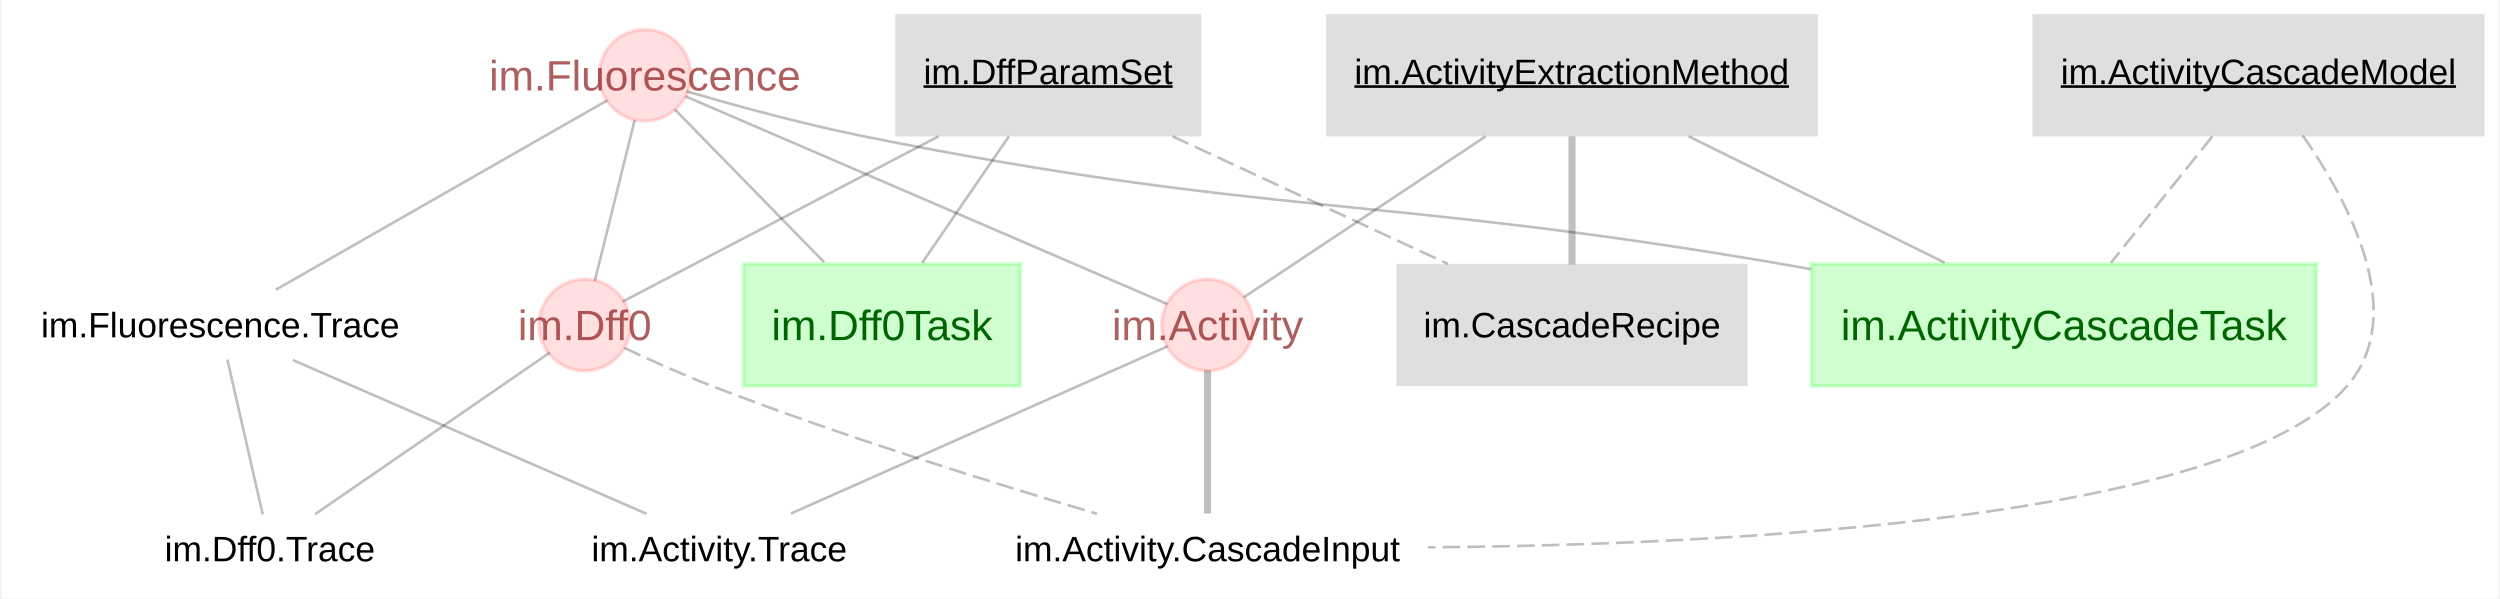
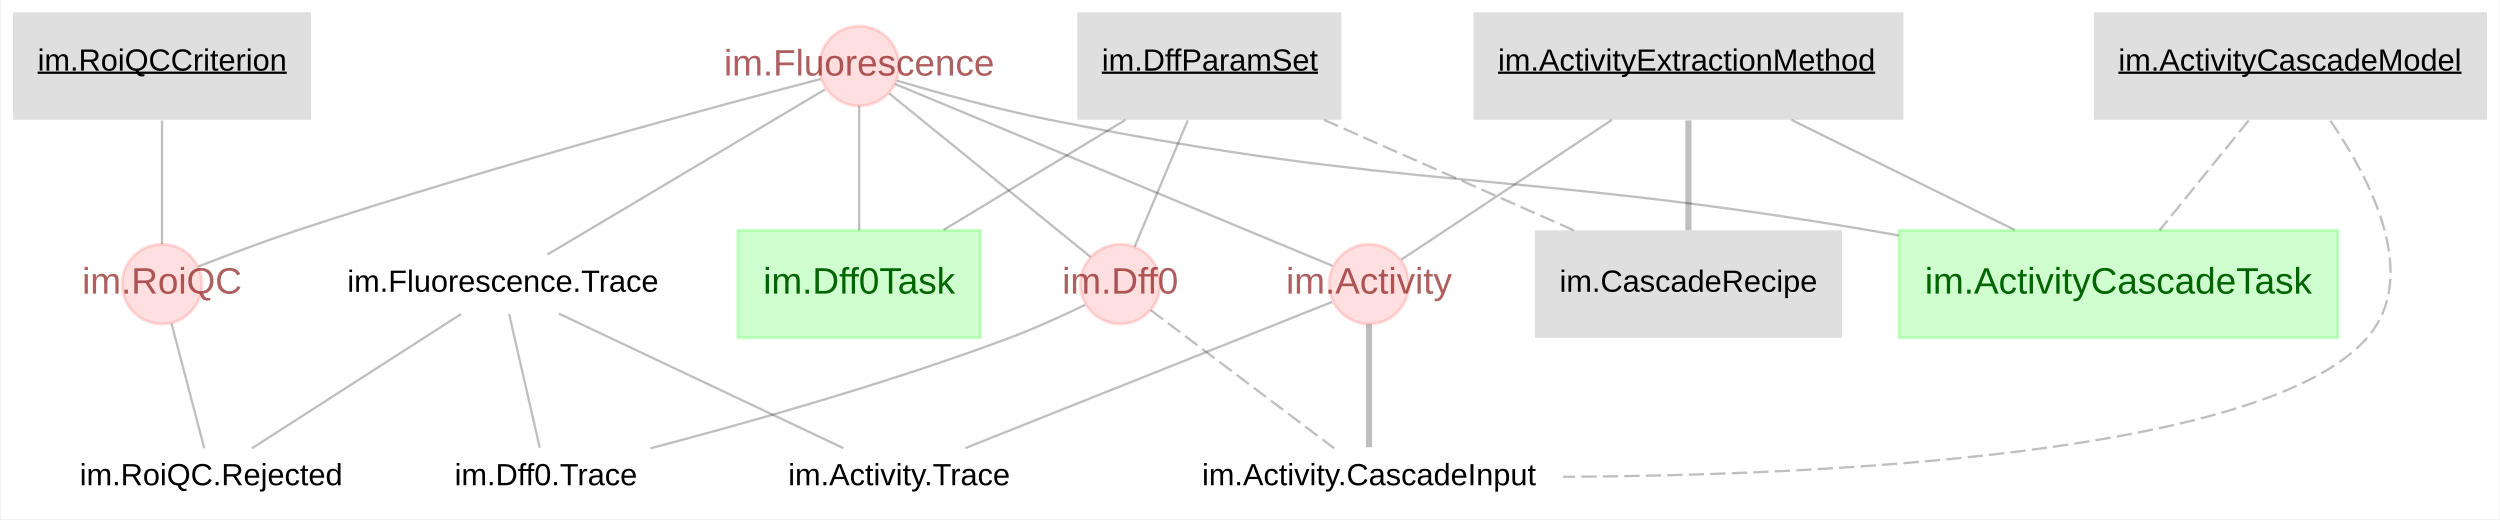
- <svg xmlns="http://www.w3.org/2000/svg" xmlns:xlink="http://www.w3.org/1999/xlink" width="706pt" height="169pt" viewBox="0.00 0.00 705.75 169.12">
-   <g id="graph0" class="graph" transform="scale(1 1) rotate(0) translate(4 165.12)">
-     <polygon fill="white" stroke="none" points="-4,4 -4,-165.12 701.75,-165.12 701.75,4 -4,4" />
+ <svg xmlns="http://www.w3.org/2000/svg" xmlns:xlink="http://www.w3.org/1999/xlink" width="814pt" height="169pt" viewBox="0.00 0.00 813.50 169.00">
+   <g id="graph0" class="graph" transform="scale(1 1) rotate(0) translate(4 165)">
+     <polygon fill="white" stroke="transparent" points="-4,4 -4,-165 809.5,-165 809.5,4 -4,4" />
    <g id="node1" class="node">
      <g id="a_node1">
-         <a xlink:title="→ im.Segmentation ">
-           <ellipse fill="#ff0000" fill-opacity="0.125" stroke="#ff0000" stroke-opacity="0.125" cx="177.88" cy="-143.84" rx="12.96" ry="12.96" />
-           <text text-anchor="middle" x="177.88" y="-139.56" font-family="arial" font-size="12.00" fill="#7f0000" fill-opacity="0.627">im.Fluorescence</text>
-         </a>
-       </g>
+         <a xlink:title="→ im.RoiQC → im.Fluorescence.Trace ">
+           <polygon fill="transparent" stroke="transparent" points="115.5,-19 13.5,-19 13.5,0 115.5,0 115.5,-19" />
+           <text text-anchor="middle" x="64.5" y="-7" font-family="arial" font-size="10.00">im.RoiQC.Rejected</text>
+         </a>
+       </g>
+     </g>
+     <g id="node2" class="node">
+       <g id="a_node2">
+         <a xlink:title="model_name            ------------------------------ model_path            model_description=&quot;&quot;  ">
+           <polygon fill="#000000" fill-opacity="0.125" stroke="transparent" points="805.5,-161 677.5,-161 677.5,-126 805.5,-126 805.5,-161" />
+           <text text-anchor="start" x="685.5" y="-142" font-family="arial" text-decoration="underline" font-size="10.00">im.ActivityCascadeModel</text>
+         </a>
+       </g>
+     </g>
+     <g id="node5" class="node">
+       <g id="a_node5">
+         <a xlink:title="→ im.Activity ------------------------------ → im.Dff0 → im.ActivityCascadeModel cascade_commit        element_version       computed_at           ">
+           <polygon fill="transparent" stroke="transparent" points="504.5,-19 378.5,-19 378.5,0 504.5,0 504.5,-19" />
+           <text text-anchor="middle" x="441.5" y="-7" font-family="arial" font-size="10.00">im.Activity.CascadeInput</text>
+         </a>
+       </g>
+     </g>
+     <g id="edge1" class="edge">
+       <path fill="none" stroke="#000000" stroke-width="0.75" stroke-dasharray="5,2" stroke-opacity="0.251" d="M754.52,-125.68C767.73,-106.43 783.95,-75 766.5,-55 733.23,-16.86 589.48,-10.23 504.71,-9.74" />
+     </g>
+     <g id="node13" class="node">
+       <g id="a_node13">
+         <a xlink:title="→ im.Fluorescence → im.ActivityExtractionMethod ------------------------------ → im.ActivityCascadeModel ">
+           <polygon fill="#00ff00" fill-opacity="0.188" stroke="#00ff00" stroke-opacity="0.188" points="757,-90 614,-90 614,-55 757,-55 757,-90" />
+           <text text-anchor="middle" x="685.5" y="-69.4" font-family="arial" font-size="12.00" fill="darkgreen">im.ActivityCascadeTask</text>
+         </a>
+       </g>
+     </g>
+     <g id="edge2" class="edge">
+       <path fill="none" stroke="#000000" stroke-width="0.75" stroke-dasharray="5,2" stroke-opacity="0.251" d="M727.94,-125.8C719.14,-114.95 707.71,-100.87 698.93,-90.05" />
    </g>
    <g id="node3" class="node">
      <g id="a_node3">
-         <a xlink:title="→ im.Fluorescence → im.DffParamSet ------------------------------ fps                   n_masks               n_frames              dark_signal           dark_frame_start=null  dark_frame_stop=null  dark_source           n_f0_nonpositive      element_version       compute_seconds       ">
-           <ellipse fill="#ff0000" fill-opacity="0.125" stroke="#ff0000" stroke-opacity="0.125" cx="160.88" cy="-73.28" rx="12.96" ry="12.96" />
-           <text text-anchor="middle" x="160.88" y="-69" font-family="arial" font-size="12.00" fill="#7f0000" fill-opacity="0.627">im.Dff0</text>
-         </a>
-       </g>
-     </g>
-     <g id="edge1" class="edge">
-       <path fill="none" stroke="#000000" stroke-width="0.75" stroke-opacity="0.251" d="M174.99,-131.21C171.85,-118.53 166.84,-98.35 163.72,-85.74" />
-     </g>
-     <g id="node5" class="node">
-       <g id="a_node5">
        <a xlink:title="→ im.Fluorescence → im.ActivityExtractionMethod ">
-           <ellipse fill="#ff0000" fill-opacity="0.125" stroke="#ff0000" stroke-opacity="0.125" cx="336.88" cy="-73.28" rx="12.96" ry="12.96" />
-           <text text-anchor="middle" x="336.88" y="-69" font-family="arial" font-size="12.00" fill="#7f0000" fill-opacity="0.627">im.Activity</text>
-         </a>
-       </g>
-     </g>
-     <g id="edge2" class="edge">
-       <path fill="none" stroke="#000000" stroke-width="0.75" stroke-opacity="0.251" d="M189.31,-137.91C218.65,-125.26 296.32,-91.77 325.54,-79.17" />
+           <ellipse fill="#ff0000" fill-opacity="0.125" stroke="#ff0000" stroke-opacity="0.125" cx="441.5" cy="-72.5" rx="13" ry="13" />
+           <text text-anchor="middle" x="441.5" y="-69.4" font-family="arial" font-size="12.00" fill="#7f0000" fill-opacity="0.627">im.Activity</text>
+         </a>
+       </g>
+     </g>
+     <g id="edge3" class="edge">
+       <path fill="none" stroke="#000000" stroke-width="2" stroke-opacity="0.251" d="M441.5,-59.45C441.5,-47.64 441.5,-29.93 441.5,-19.36" />
    </g>
    <g id="node9" class="node">
      <g id="a_node9">
+         <a xlink:title="→ im.Activity → im.Fluorescence.Trace ------------------------------ activity_trace        INDEX (activity_trace) ">
+           <polygon fill="transparent" stroke="transparent" points="333.5,-19 243.5,-19 243.5,0 333.5,0 333.5,-19" />
+           <text text-anchor="middle" x="288.5" y="-7" font-family="arial" font-size="10.00">im.Activity.Trace</text>
+         </a>
+       </g>
+     </g>
+     <g id="edge4" class="edge">
+       <path fill="none" stroke="#000000" stroke-width="0.75" stroke-opacity="0.251" d="M429.49,-66.71C403.71,-56.43 342.74,-32.13 310.07,-19.1" />
+     </g>
+     <g id="node4" class="node">
+       <g id="a_node4">
        <a xlink:title="→ im.Fluorescence → im.Segmentation.Mask → `roselab_scan`.`#channel`.proj(fluo_channel=&quot;channel&quot;) ------------------------------ fluorescence          neuropil_fluorescence=null  INDEX (fluorescence) INDEX (neuropil_fluorescence) ">
-           <polygon fill="none" stroke="none" points="115.75,-83.28 0,-83.28 0,-63.28 115.75,-63.28 115.75,-83.28" />
-           <text text-anchor="middle" x="57.88" y="-69.78" font-family="arial" font-size="10.00">im.Fluorescence.Trace</text>
-         </a>
-       </g>
-     </g>
-     <g id="edge3" class="edge">
-       <path fill="none" stroke="#000000" stroke-width="0.75" stroke-opacity="0.251" d="M167.23,-136.76C146,-124.63 98.35,-97.4 73.55,-83.23" />
-     </g>
-     <g id="node10" class="node">
-       <g id="a_node10">
-         <a xlink:title="→ im.Fluorescence → im.ActivityExtractionMethod ------------------------------ → im.ActivityCascadeModel ">
-           <polygon fill="#00ff00" fill-opacity="0.188" stroke="#00ff00" stroke-opacity="0.188" points="650.25,-90.56 507.5,-90.56 507.5,-56 650.25,-56 650.25,-90.56" />
-           <text text-anchor="middle" x="578.88" y="-69" font-family="arial" font-size="12.00" fill="darkgreen">im.ActivityCascadeTask</text>
-         </a>
-       </g>
-     </g>
-     <g id="edge4" class="edge">
-       <path fill="none" stroke="#000000" stroke-width="0.75" stroke-opacity="0.251" d="M189.66,-139.3C202.06,-135.68 222.2,-130.1 239.88,-126.56 353.83,-103.76 384.32,-110.16 498.88,-90.56 501.67,-90.08 504.51,-89.58 507.39,-89.06" />
-     </g>
-     <g id="node11" class="node">
-       <g id="a_node11">
-         <a xlink:title="→ im.Fluorescence → im.DffParamSet ------------------------------ task_owner            task_note=&quot;&quot;          ">
-           <polygon fill="#00ff00" fill-opacity="0.188" stroke="#00ff00" stroke-opacity="0.188" points="284,-90.56 205.75,-90.56 205.75,-56 284,-56 284,-90.56" />
-           <text text-anchor="middle" x="244.88" y="-69" font-family="arial" font-size="12.00" fill="darkgreen">im.Dff0Task</text>
+           <polygon fill="transparent" stroke="transparent" points="217.5,-82 101.5,-82 101.5,-63 217.5,-63 217.5,-82" />
+           <text text-anchor="middle" x="159.5" y="-70" font-family="arial" font-size="10.00">im.Fluorescence.Trace</text>
        </a>
      </g>
    </g>
    <g id="edge5" class="edge">
-       <path fill="none" stroke="#000000" stroke-width="0.75" stroke-opacity="0.251" d="M186.36,-134.16C196.92,-123.35 215.2,-104.65 228.52,-91.02" />
-     </g>
-     <g id="node2" class="node">
-       <g id="a_node2">
-         <a xlink:title="→ im.Activity → im.Fluorescence.Trace ------------------------------ activity_trace        INDEX (activity_trace) ">
-           <polygon fill="none" stroke="none" points="243.25,-20 154.5,-20 154.5,0 243.25,0 243.25,-20" />
-           <text text-anchor="middle" x="198.88" y="-6.5" font-family="arial" font-size="10.00">im.Activity.Trace</text>
-         </a>
-       </g>
+       <path fill="none" stroke="#000000" stroke-width="0.75" stroke-opacity="0.251" d="M145.89,-62.76C127.73,-51.1 95.77,-30.58 77.78,-19.03" />
+     </g>
+     <g id="edge6" class="edge">
+       <path fill="none" stroke="#000000" stroke-width="0.75" stroke-opacity="0.251" d="M177.71,-62.89C202.29,-51.26 245.85,-30.67 270.38,-19.07" />
    </g>
    <g id="node12" class="node">
      <g id="a_node12">
        <a xlink:title="→ im.Dff0 → im.Fluorescence.Trace ------------------------------ dff                   f0_median             f0_min                f0_nonpositive        INDEX (dff) ">
-           <polygon fill="none" stroke="none" points="109.88,-20 33.88,-20 33.88,0 109.88,0 109.88,-20" />
-           <text text-anchor="middle" x="71.88" y="-6.5" font-family="arial" font-size="10.00">im.Dff0.Trace</text>
-         </a>
-       </g>
-     </g>
-     <g id="edge6" class="edge">
-       <path fill="none" stroke="#000000" stroke-width="0.75" stroke-opacity="0.251" d="M151.01,-65.49C134.81,-54.33 102.57,-32.14 84.65,-19.8" />
-     </g>
-     <g id="node13" class="node">
-       <g id="a_node13">
-         <a xlink:title="→ im.Activity ------------------------------ → im.Dff0 → im.ActivityCascadeModel cascade_commit        element_version       computed_at           ">
-           <polygon fill="none" stroke="none" points="399.25,-20 274.5,-20 274.5,0 399.25,0 399.25,-20" />
-           <text text-anchor="middle" x="336.88" y="-6.5" font-family="arial" font-size="10.00">im.Activity.CascadeInput</text>
+           <polygon fill="transparent" stroke="transparent" points="211.5,-19 135.5,-19 135.5,0 211.5,0 211.5,-19" />
+           <text text-anchor="middle" x="173.5" y="-7" font-family="arial" font-size="10.00">im.Dff0.Trace</text>
        </a>
      </g>
    </g>
    <g id="edge7" class="edge">
-       <path fill="none" stroke="#000000" stroke-width="0.75" stroke-dasharray="5,2" stroke-opacity="0.251" d="M172.08,-66.81C179.12,-63.48 188.43,-59.26 196.88,-56 233.68,-41.82 277.05,-28.36 305.66,-19.92" />
-     </g>
-     <g id="node4" class="node">
-       <g id="a_node4">
-         <a xlink:title="→ im.ActivityExtractionMethod ------------------------------ → im.DffParamSet ">
-           <polygon fill="#000000" fill-opacity="0.125" stroke="none" points="489.5,-90.56 390.25,-90.56 390.25,-56 489.5,-56 489.5,-90.56" />
-           <text text-anchor="middle" x="439.88" y="-69.78" font-family="arial" font-size="10.00">im.CascadeRecipe</text>
-         </a>
-       </g>
-     </g>
-     <g id="edge8" class="edge">
-       <path fill="none" stroke="#000000" stroke-width="0.75" stroke-opacity="0.251" d="M325.58,-67.27C302.28,-56.92 248.59,-33.08 219.13,-19.99" />
-     </g>
-     <g id="edge9" class="edge">
-       <path fill="none" stroke="#000000" stroke-width="2" stroke-opacity="0.251" d="M336.88,-60.46C336.88,-48.64 336.88,-30.71 336.88,-19.99" />
+       <path fill="none" stroke="#000000" stroke-width="0.75" stroke-opacity="0.251" d="M161.51,-62.76C164.17,-51.16 168.84,-30.81 171.5,-19.22" />
    </g>
    <g id="node6" class="node">
      <g id="a_node6">
-         <a xlink:title="model_name            ------------------------------ model_path            model_description=&quot;&quot;  ">
-           <polygon fill="#000000" fill-opacity="0.125" stroke="none" points="697.75,-161.12 570,-161.12 570,-126.56 697.75,-126.56 697.75,-161.12" />
-           <text text-anchor="start" x="578" y="-141.34" font-family="arial" text-decoration="underline" font-size="10.00">im.ActivityCascadeModel</text>
-         </a>
-       </g>
-     </g>
-     <g id="edge10" class="edge">
-       <path fill="none" stroke="#000000" stroke-width="0.75" stroke-dasharray="5,2" stroke-opacity="0.251" d="M620.84,-126.59C612.2,-115.82 600.9,-101.73 592.2,-90.89" />
-     </g>
-     <g id="edge11" class="edge">
-       <path fill="none" stroke="#000000" stroke-width="0.75" stroke-dasharray="5,2" stroke-opacity="0.251" d="M646.37,-126.84C659.61,-107.81 676.38,-76.12 658.88,-56 625.9,-18.1 483.11,-11.15 399.15,-10.43" />
+         <a xlink:title="→ im.ActivityExtractionMethod ------------------------------ → im.DffParamSet ">
+           <polygon fill="#000000" fill-opacity="0.125" stroke="transparent" points="595.5,-90 495.5,-90 495.5,-55 595.5,-55 595.5,-90" />
+           <text text-anchor="middle" x="545.5" y="-70" font-family="arial" font-size="10.00">im.CascadeRecipe</text>
+         </a>
+       </g>
    </g>
    <g id="node7" class="node">
      <g id="a_node7">
        <a xlink:title="dff_paramset_idx      ------------------------------ dff_desc              dff_hash              dark_method           dark_frame_start=null  dark_frame_stop=null  dark_margin_s=null    neuropil_factor       neuropil_offset       detrend_method        detrend_window_s=null  baseline_method       baseline_percentile=null  baseline_window_s=null  baseline_smooth_s=null  baseline_step=1       f0_floor_method       f0_floor_value=null   extra=null            UNIQUE INDEX (dff_hash) ">
-           <polygon fill="#000000" fill-opacity="0.125" stroke="none" points="335.12,-161.12 248.62,-161.12 248.62,-126.56 335.12,-126.56 335.12,-161.12" />
-           <text text-anchor="start" x="256.62" y="-141.34" font-family="arial" text-decoration="underline" font-size="10.00">im.DffParamSet</text>
-         </a>
-       </g>
-     </g>
-     <g id="edge12" class="edge">
-       <path fill="none" stroke="#000000" stroke-width="0.75" stroke-opacity="0.251" d="M260.83,-126.59C232.08,-111.55 190.95,-90.02 171.65,-79.92" />
-     </g>
-     <g id="edge13" class="edge">
-       <path fill="none" stroke="#000000" stroke-width="0.75" stroke-dasharray="5,2" stroke-opacity="0.251" d="M326.95,-126.59C350.46,-115.7 381.29,-101.42 404.8,-90.53" />
-     </g>
-     <g id="edge14" class="edge">
-       <path fill="none" stroke="#000000" stroke-width="0.75" stroke-opacity="0.251" d="M280.74,-126.59C273.35,-115.82 263.69,-101.73 256.26,-90.89" />
+           <polygon fill="#000000" fill-opacity="0.125" stroke="transparent" points="432.5,-161 346.5,-161 346.5,-126 432.5,-126 432.5,-161" />
+           <text text-anchor="start" x="354.5" y="-142" font-family="arial" text-decoration="underline" font-size="10.00">im.DffParamSet</text>
+         </a>
+       </g>
+     </g>
+     <g id="edge8" class="edge">
+       <path fill="none" stroke="#000000" stroke-width="0.75" stroke-dasharray="5,2" stroke-opacity="0.251" d="M426.87,-125.97C451.47,-115.09 483.57,-100.89 508.17,-90.01" />
+     </g>
+     <g id="node11" class="node">
+       <g id="a_node11">
+         <a xlink:title="→ im.Fluorescence → im.DffParamSet ------------------------------ fps                   n_masks               n_frames              dark_signal           dark_frame_start=null  dark_frame_stop=null  dark_source           n_f0_nonpositive      element_version       compute_seconds       ">
+           <ellipse fill="#ff0000" fill-opacity="0.125" stroke="#ff0000" stroke-opacity="0.125" cx="360.5" cy="-72.5" rx="13" ry="13" />
+           <text text-anchor="middle" x="360.5" y="-69.4" font-family="arial" font-size="12.00" fill="#7f0000" fill-opacity="0.627">im.Dff0</text>
+         </a>
+       </g>
+     </g>
+     <g id="edge9" class="edge">
+       <path fill="none" stroke="#000000" stroke-width="0.75" stroke-opacity="0.251" d="M382.48,-125.8C377.12,-113.03 369.87,-95.8 365.19,-84.66" />
+     </g>
+     <g id="node14" class="node">
+       <g id="a_node14">
+         <a xlink:title="→ im.Fluorescence → im.DffParamSet ------------------------------ task_owner            task_note=&quot;&quot;          ">
+           <polygon fill="#00ff00" fill-opacity="0.188" stroke="#00ff00" stroke-opacity="0.188" points="315,-90 236,-90 236,-55 315,-55 315,-90" />
+           <text text-anchor="middle" x="275.5" y="-69.4" font-family="arial" font-size="12.00" fill="darkgreen">im.Dff0Task</text>
+         </a>
+       </g>
+     </g>
+     <g id="edge10" class="edge">
+       <path fill="none" stroke="#000000" stroke-width="0.75" stroke-opacity="0.251" d="M362.19,-125.97C344.28,-115.13 320.93,-101 302.98,-90.13" />
    </g>
    <g id="node8" class="node">
      <g id="a_node8">
+         <a xlink:title="roi_qc_criterion      ------------------------------ criterion_desc        ">
+           <polygon fill="#000000" fill-opacity="0.125" stroke="transparent" points="97,-161 0,-161 0,-126 97,-126 97,-161" />
+           <text text-anchor="start" x="8" y="-142" font-family="arial" text-decoration="underline" font-size="10.00">im.RoiQCCriterion</text>
+         </a>
+       </g>
+     </g>
+     <g id="node15" class="node">
+       <g id="a_node15">
+         <a xlink:title="→ im.Fluorescence → im.RoiQCCriterion ------------------------------ n_rois                n_rejected            ">
+           <ellipse fill="#ff0000" fill-opacity="0.125" stroke="#ff0000" stroke-opacity="0.125" cx="48.5" cy="-72.5" rx="13" ry="13" />
+           <text text-anchor="middle" x="48.5" y="-69.4" font-family="arial" font-size="12.00" fill="#7f0000" fill-opacity="0.627">im.RoiQC</text>
+         </a>
+       </g>
+     </g>
+     <g id="edge11" class="edge">
+       <path fill="none" stroke="#000000" stroke-width="0.75" stroke-opacity="0.251" d="M48.5,-125.8C48.5,-113.35 48.5,-96.66 48.5,-85.51" />
+     </g>
+     <g id="node10" class="node">
+       <g id="a_node10">
        <a xlink:title="extraction_method     ">
-           <polygon fill="#000000" fill-opacity="0.125" stroke="none" points="509.38,-161.12 370.38,-161.12 370.38,-126.56 509.38,-126.56 509.38,-161.12" />
-           <text text-anchor="start" x="378.38" y="-141.34" font-family="arial" text-decoration="underline" font-size="10.00">im.ActivityExtractionMethod</text>
-         </a>
-       </g>
+           <polygon fill="#000000" fill-opacity="0.125" stroke="transparent" points="615.5,-161 475.5,-161 475.5,-126 615.5,-126 615.5,-161" />
+           <text text-anchor="start" x="483.5" y="-142" font-family="arial" text-decoration="underline" font-size="10.00">im.ActivityExtractionMethod</text>
+         </a>
+       </g>
+     </g>
+     <g id="edge12" class="edge">
+       <path fill="none" stroke="#000000" stroke-width="0.75" stroke-opacity="0.251" d="M520.59,-125.97C498.72,-111.46 467.97,-91.06 452.02,-80.48" />
+     </g>
+     <g id="edge13" class="edge">
+       <path fill="none" stroke="#000000" stroke-width="2" stroke-opacity="0.251" d="M545.5,-125.8C545.5,-114.95 545.5,-100.87 545.5,-90.05" />
+     </g>
+     <g id="edge14" class="edge">
+       <path fill="none" stroke="#000000" stroke-width="0.75" stroke-opacity="0.251" d="M579.03,-125.97C601.04,-115.13 629.71,-101 651.75,-90.13" />
    </g>
    <g id="edge15" class="edge">
-       <path fill="none" stroke="#000000" stroke-width="2" stroke-opacity="0.251" d="M439.88,-126.59C439.88,-115.66 439.88,-101.32 439.88,-90.41" />
+       <path fill="none" stroke="#000000" stroke-width="0.75" stroke-dasharray="5,2" stroke-opacity="0.251" d="M370.43,-64.02C385.56,-52.63 414.28,-31 430.18,-19.02" />
    </g>
    <g id="edge16" class="edge">
-       <path fill="none" stroke="#000000" stroke-width="0.75" stroke-opacity="0.251" d="M415.47,-126.59C393.69,-112.1 362.89,-91.6 347.09,-81.08" />
+       <path fill="none" stroke="#000000" stroke-width="0.75" stroke-opacity="0.251" d="M349.01,-65.72C342.02,-62.34 332.87,-58.13 324.5,-55 285.08,-40.25 238.45,-27.14 207.54,-19.04" />
    </g>
    <g id="edge17" class="edge">
-       <path fill="none" stroke="#000000" stroke-width="0.75" stroke-opacity="0.251" d="M472.82,-126.59C494.65,-115.82 523.22,-101.73 545.2,-90.89" />
+       <path fill="none" stroke="#000000" stroke-width="0.75" stroke-opacity="0.251" d="M51.58,-59.74C54.71,-47.83 59.47,-29.7 62.25,-19.08" />
+     </g>
+     <g id="node16" class="node">
+       <g id="a_node16">
+         <a xlink:title="→ im.Segmentation ">
+           <ellipse fill="#ff0000" fill-opacity="0.125" stroke="#ff0000" stroke-opacity="0.125" cx="275.5" cy="-143.5" rx="13" ry="13" />
+           <text text-anchor="middle" x="275.5" y="-140.4" font-family="arial" font-size="12.00" fill="#7f0000" fill-opacity="0.627">im.Fluorescence</text>
+         </a>
+       </g>
    </g>
    <g id="edge18" class="edge">
-       <path fill="none" stroke="#000000" stroke-width="0.75" stroke-opacity="0.251" d="M78.38,-63.37C105.11,-51.75 151.6,-31.54 178.35,-19.92" />
+       <path fill="none" stroke="#000000" stroke-width="0.75" stroke-opacity="0.251" d="M287.17,-137.65C317.58,-125.01 398.98,-91.17 429.62,-78.44" />
    </g>
    <g id="edge19" class="edge">
-       <path fill="none" stroke="#000000" stroke-width="0.75" stroke-opacity="0.251" d="M59.88,-63.5C62.54,-51.85 67.21,-31.4 69.87,-19.76" />
+       <path fill="none" stroke="#000000" stroke-width="0.75" stroke-opacity="0.251" d="M264.38,-135.88C243.28,-123.34 197.48,-96.09 174,-82.13" />
+     </g>
+     <g id="edge20" class="edge">
+       <path fill="none" stroke="#000000" stroke-width="0.75" stroke-opacity="0.251" d="M285.25,-134.58C301.65,-121.27 334.54,-94.57 350.86,-81.32" />
+     </g>
+     <g id="edge21" class="edge">
+       <path fill="none" stroke="#000000" stroke-width="0.75" stroke-opacity="0.251" d="M287.74,-138.75C300.17,-135.06 320.02,-129.49 337.5,-126 454.92,-102.56 486.44,-109.96 604.5,-90 607.61,-89.47 610.79,-88.92 613.99,-88.34" />
+     </g>
+     <g id="edge22" class="edge">
+       <path fill="none" stroke="#000000" stroke-width="0.75" stroke-opacity="0.251" d="M275.5,-130.48C275.5,-119.28 275.5,-102.49 275.5,-90.03" />
+     </g>
+     <g id="edge23" class="edge">
+       <path fill="none" stroke="#000000" stroke-width="0.75" stroke-opacity="0.251" d="M262.97,-139.27C233.18,-131.52 155.9,-110.94 92.5,-90 81.5,-86.37 69.17,-81.69 60.36,-78.24" />
    </g>
  </g>
</svg>
